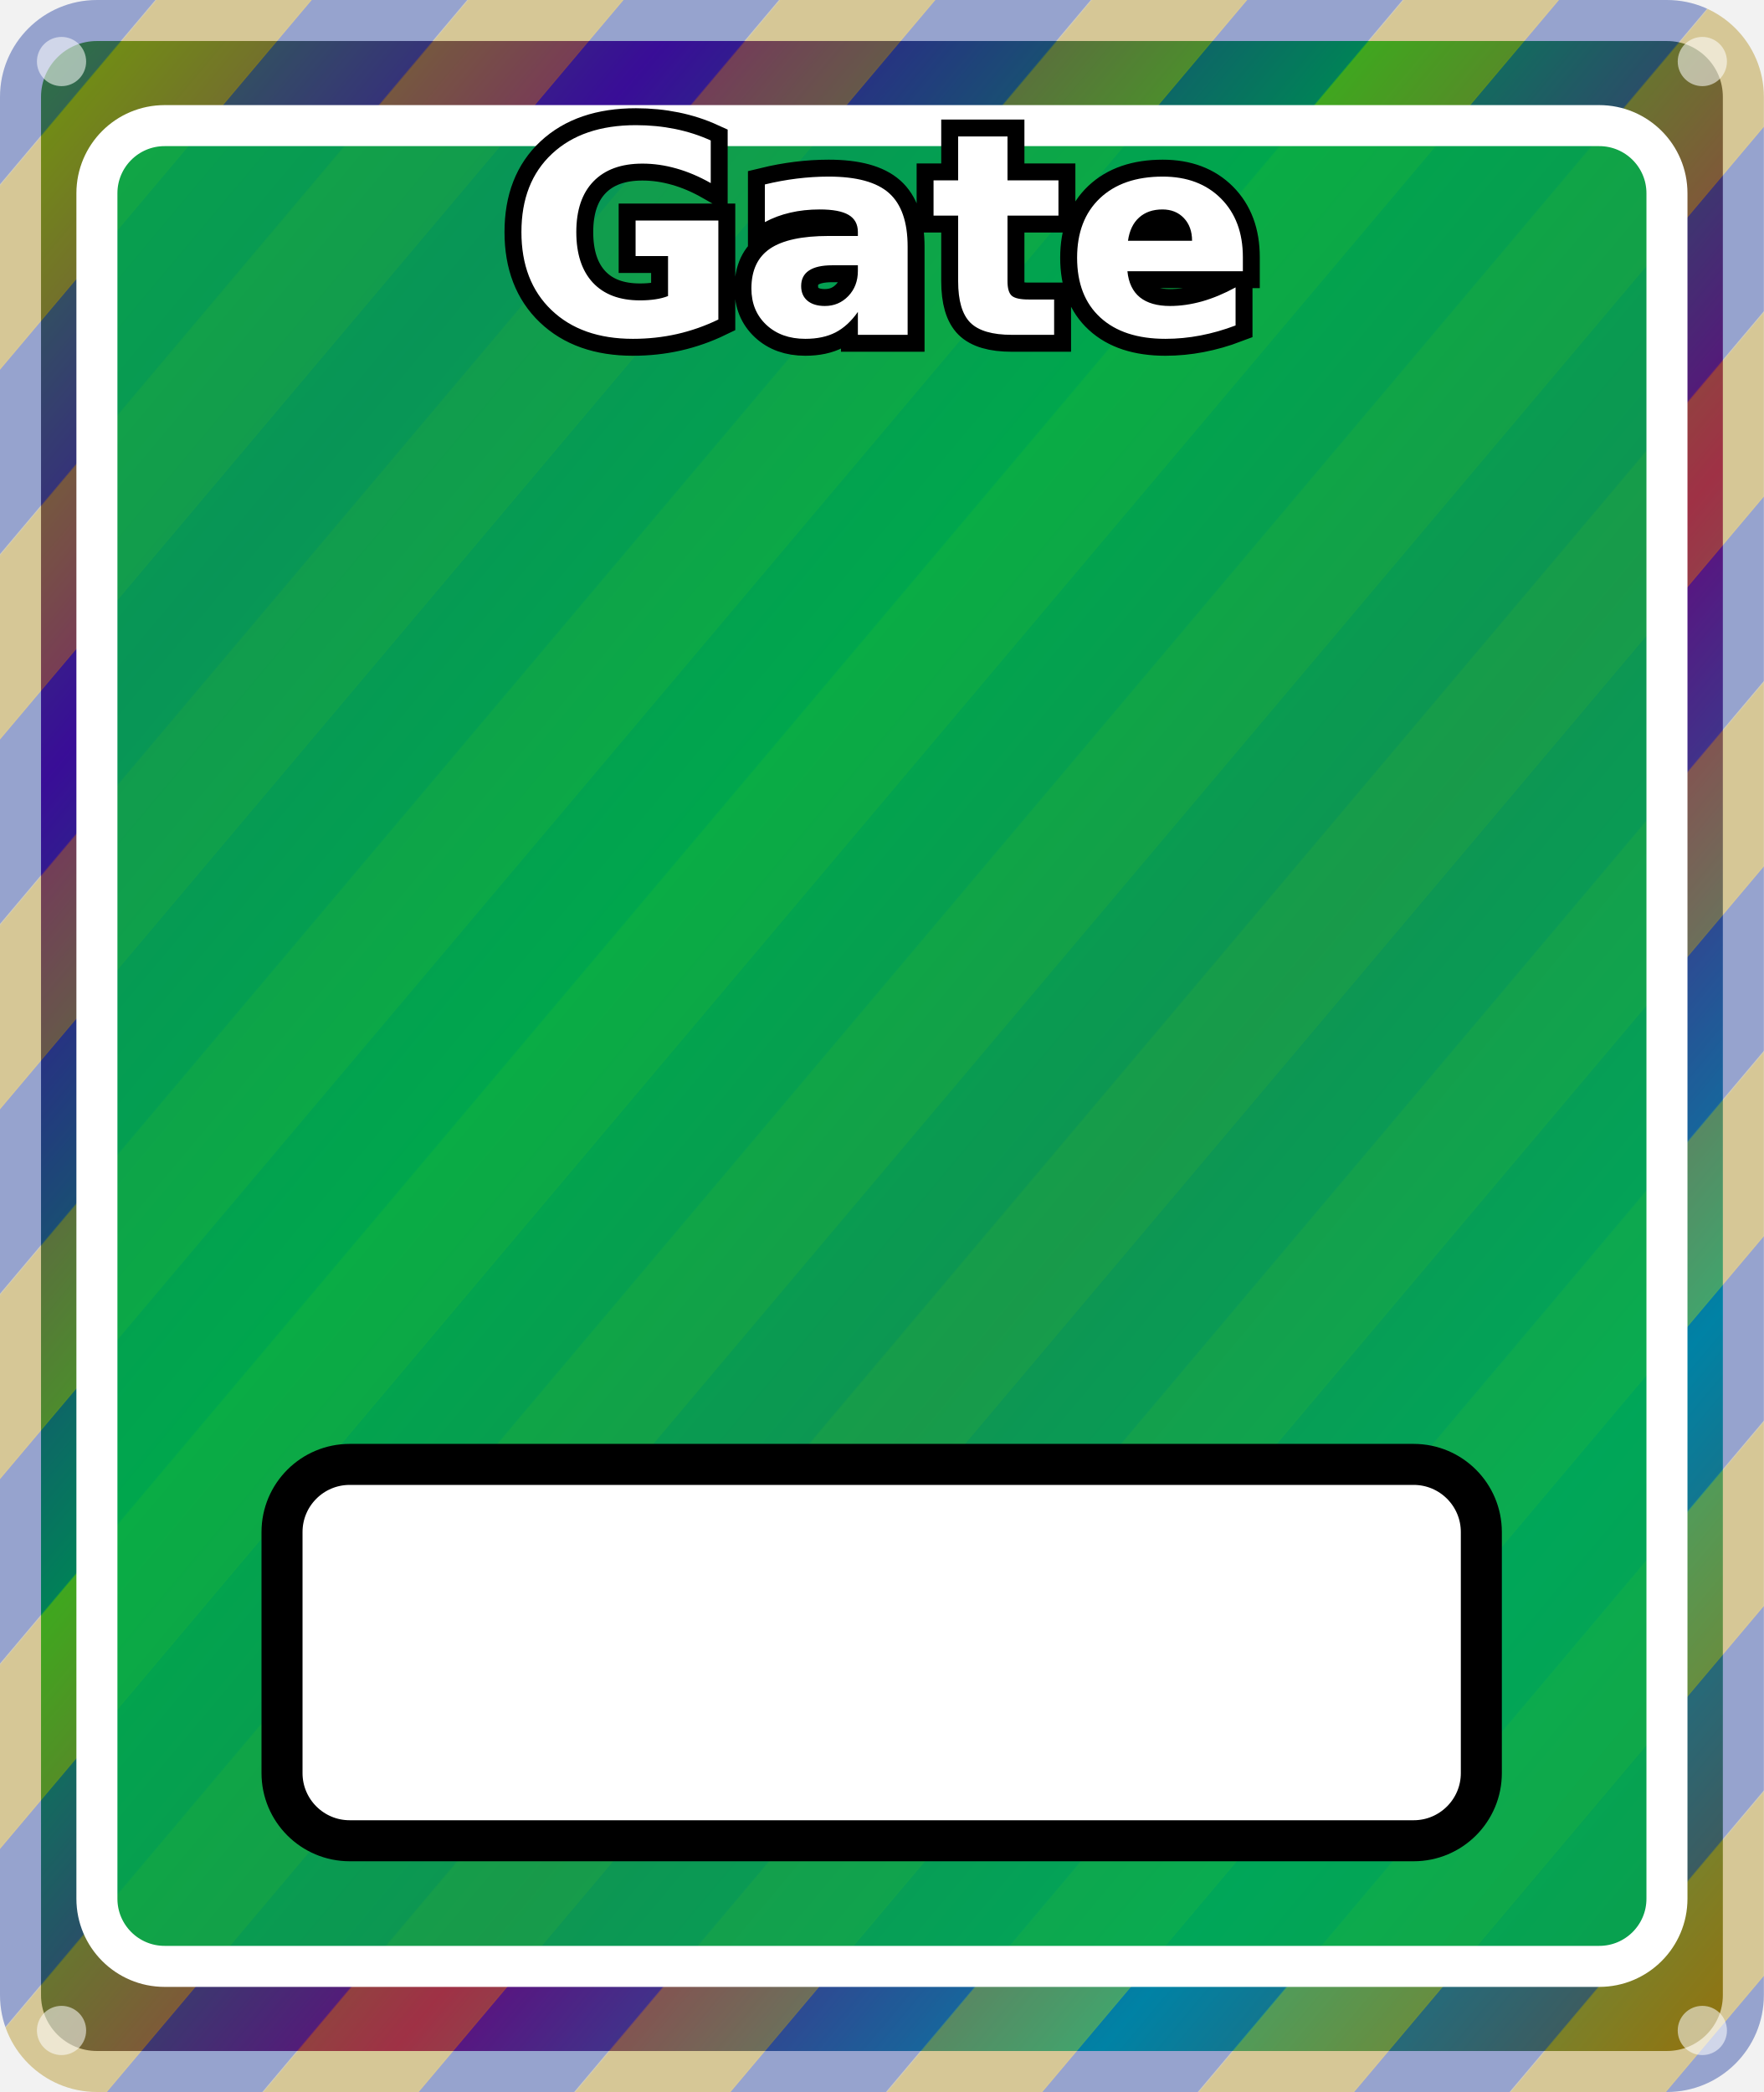
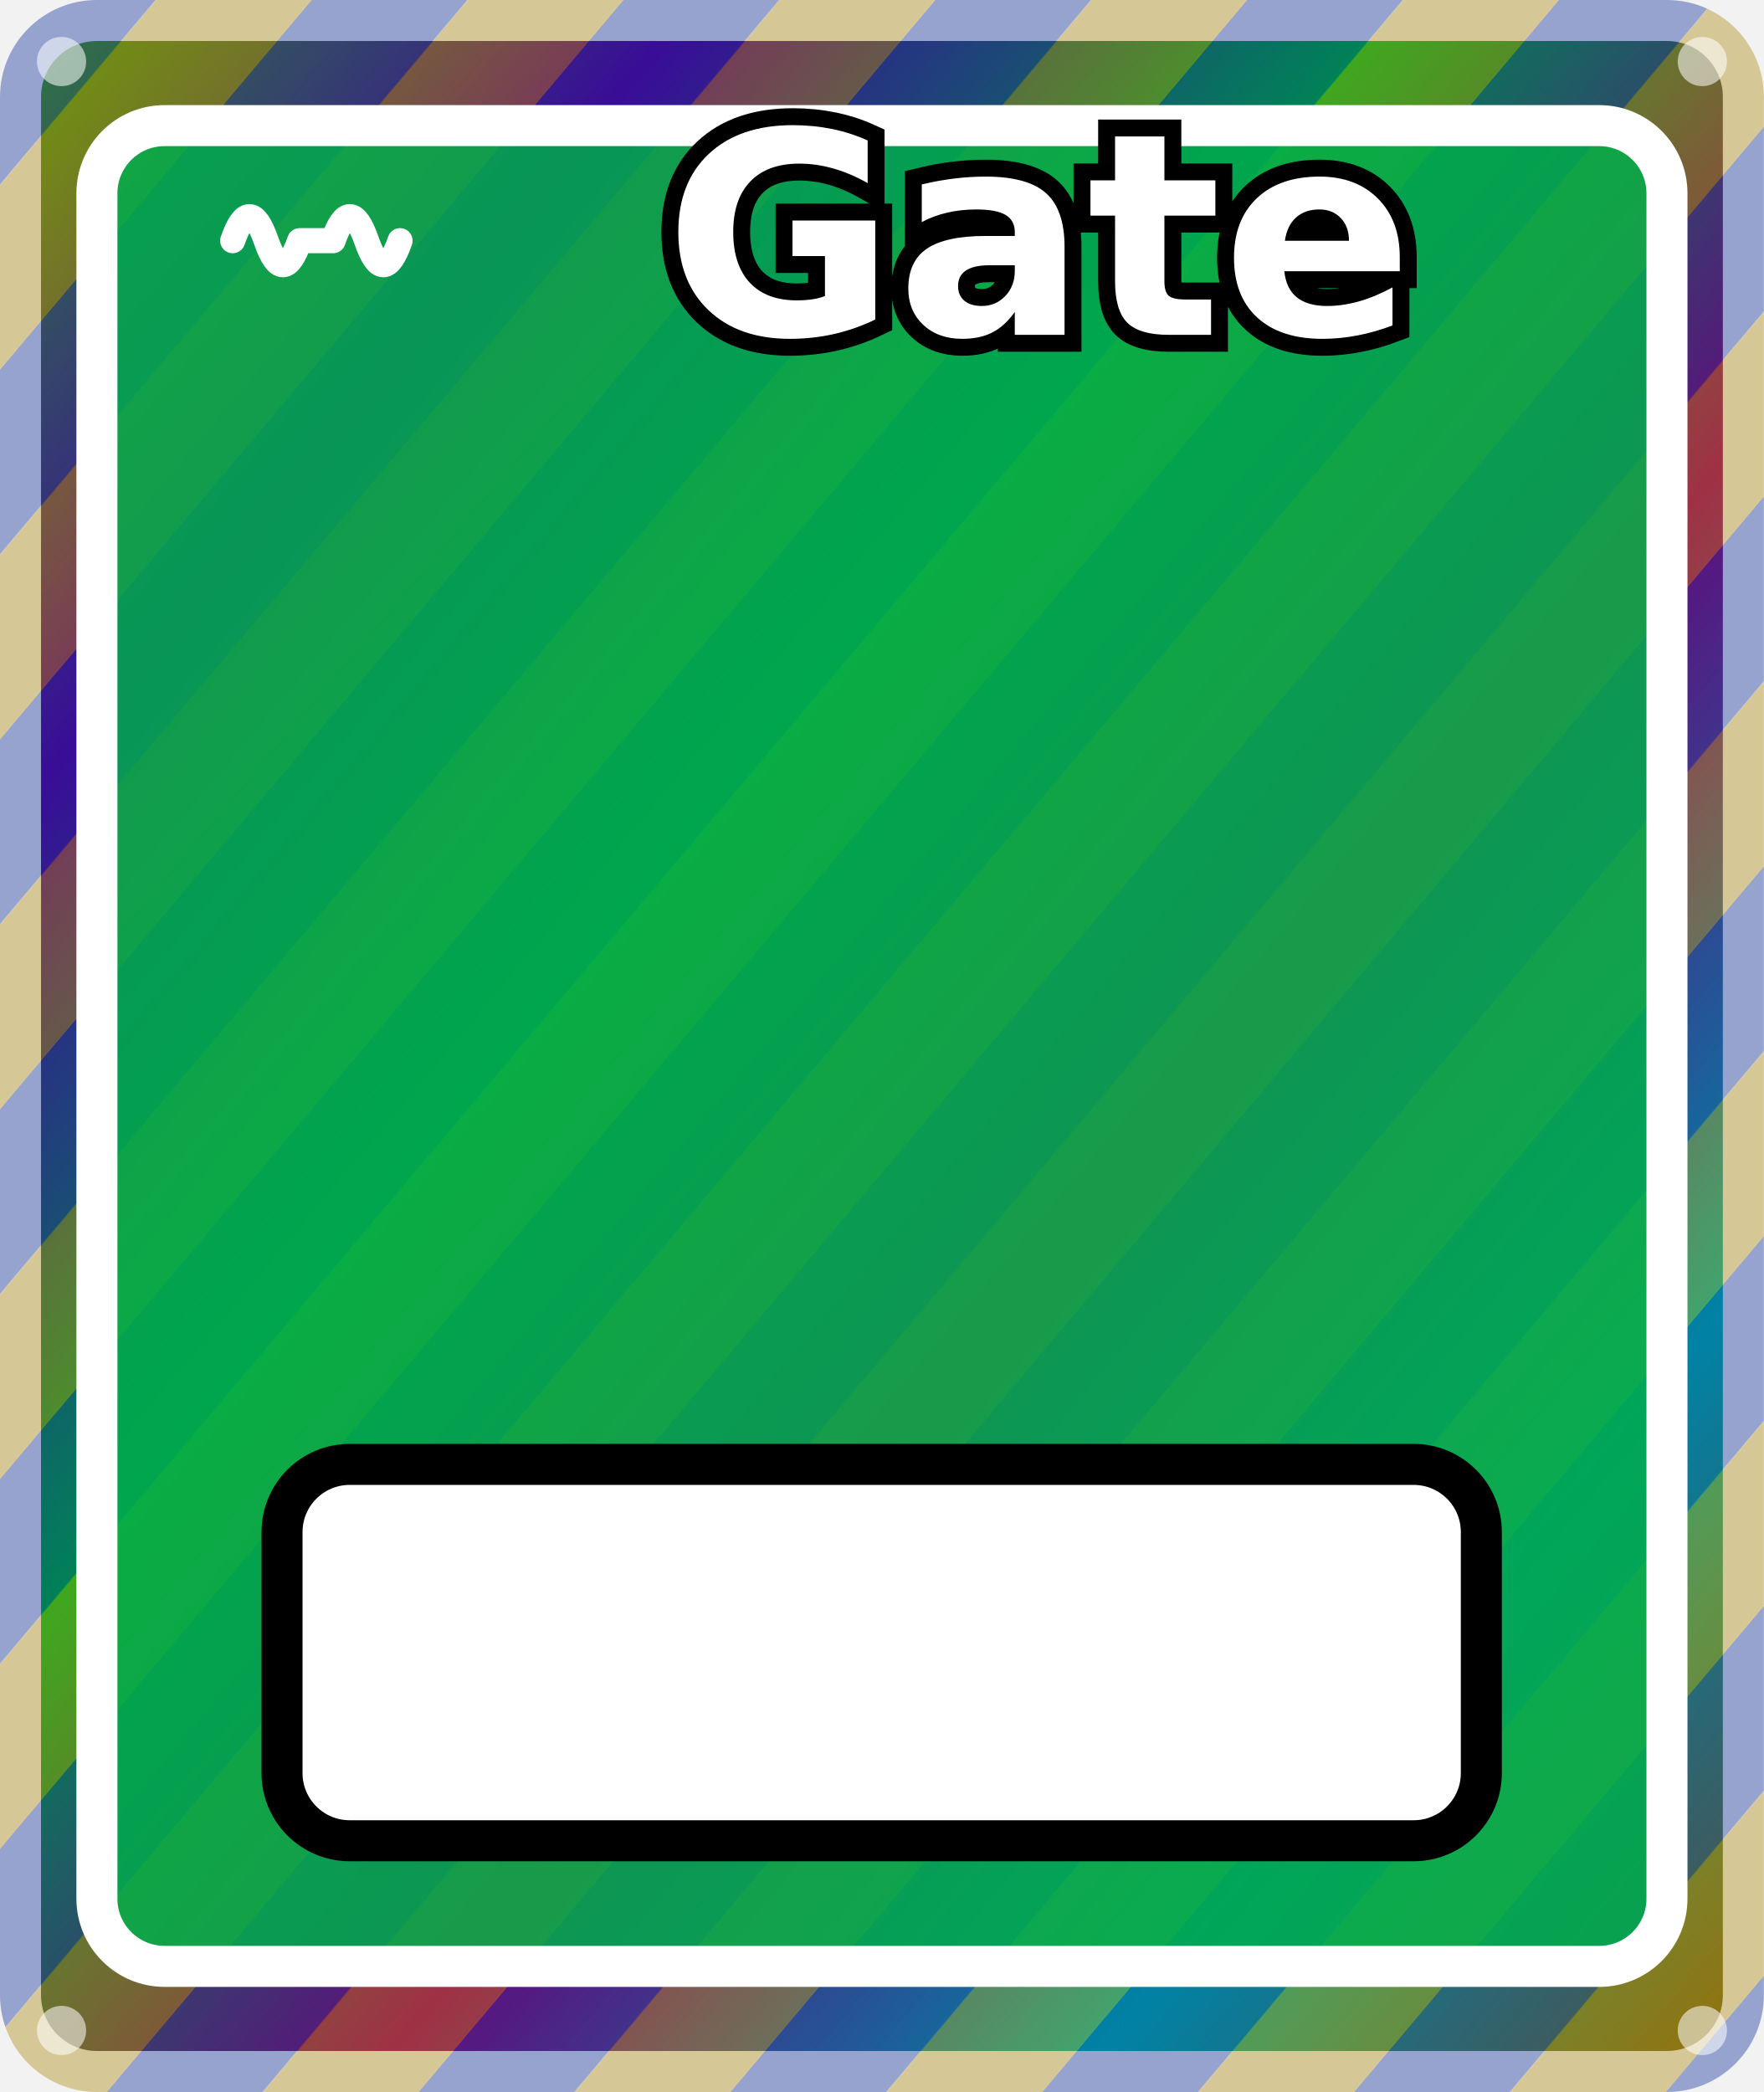
<svg xmlns="http://www.w3.org/2000/svg" width="344" height="408" viewBox="0 0 344 408">
  <defs>
    <linearGradient id="hwBg" x1="0" y1="0" x2="1" y2="1">
      <stop offset="0%" stop-color="hsl(96,100%,37%)" />
      <stop offset="20%" stop-color="hsl(276,100%,30%)" />
      <stop offset="40%" stop-color="hsl(136,100%,37%)" />
      <stop offset="60%" stop-color="hsl(316,100%,30%)" />
      <stop offset="80%" stop-color="hsl(176,100%,37%)" />
      <stop offset="100%" stop-color="hsl(36,100%,30%)" />
    </linearGradient>
    <pattern id="hwHazard" width="64" height="64" patternUnits="userSpaceOnUse" patternTransform="rotate(45)">
      <rect width="32" height="64" fill="hsl(226,100%,29%)" />
      <rect x="32" width="32" height="64" fill="hsl(46,100%,33%)" />
    </pattern>
  </defs>
  <clipPath id="pedalBody">
    <rect x="0" y="0" width="344" height="408" rx="18.9" />
  </clipPath>
  <rect x="0" y="0" width="344" height="408" rx="18.9" fill="url(#hwBg)" stroke="#f2f2f2" stroke-width="16" />
  <g clip-path="url(#pedalBody)">
    <g transform="scale(0.671875,0.796875)">
      <rect x="-80" y="-80" width="672" height="672" fill="url(#hwHazard)" opacity="0.38" />
    </g>
  </g>
  <rect x="18.9" y="24.5" width="306.2" height="359.0" rx="13.2" fill="hsl(146,100%,34%)" stroke="#ffffff" stroke-width="8" fill-opacity="0.85" />
-   <text x="172.0" y="65.3" text-anchor="middle" font-family="DejaVu Sans, Noto Sans, sans-serif" font-weight="700" font-size="55.1" fill="#ffffff" stroke="#000000" stroke-width="6.6" paint-order="stroke">Gate</text>
+   <g transform="translate(41.3,24.5) scale(0.408)" fill="none" stroke="#ffffff" stroke-width="12" stroke-linecap="round" stroke-linejoin="round">
+     <path d="M10 55 Q18 32 26 55 Q34 78 42 55 L58 55 Q66 32 74 55 Q82 78 90 55" />
+   </g>
+   <text x="202.6" y="65.3" text-anchor="middle" font-family="DejaVu Sans, Noto Sans, sans-serif" font-weight="700" font-size="55.1" fill="#ffffff" stroke="#000000" stroke-width="6.6" paint-order="stroke">Gate</text>
  <rect x="55.0" y="285.6" width="233.9" height="73.4" rx="13.2" fill="#ffffff" stroke="#000000" stroke-width="8" />
  <rect x="73.8" y="298.8" width="196.5" height="5.1" rx="2.6" fill="#ffffff" opacity="0.3" />
  <rect x="73.8" y="312.8" width="196.5" height="5.1" rx="2.6" fill="#ffffff" opacity="0.3" />
  <rect x="73.8" y="326.7" width="196.5" height="5.1" rx="2.6" fill="#ffffff" opacity="0.3" />
  <rect x="73.8" y="340.7" width="196.5" height="5.1" rx="2.6" fill="#ffffff" opacity="0.3" />
  <circle cx="12.0" cy="12.0" r="4.8" fill="#ffffff" opacity="0.55" />
  <circle cx="332.0" cy="12.0" r="4.8" fill="#ffffff" opacity="0.55" />
  <circle cx="12.0" cy="396.0" r="4.8" fill="#ffffff" opacity="0.55" />
  <circle cx="332.0" cy="396.0" r="4.8" fill="#ffffff" opacity="0.55" />
</svg>
